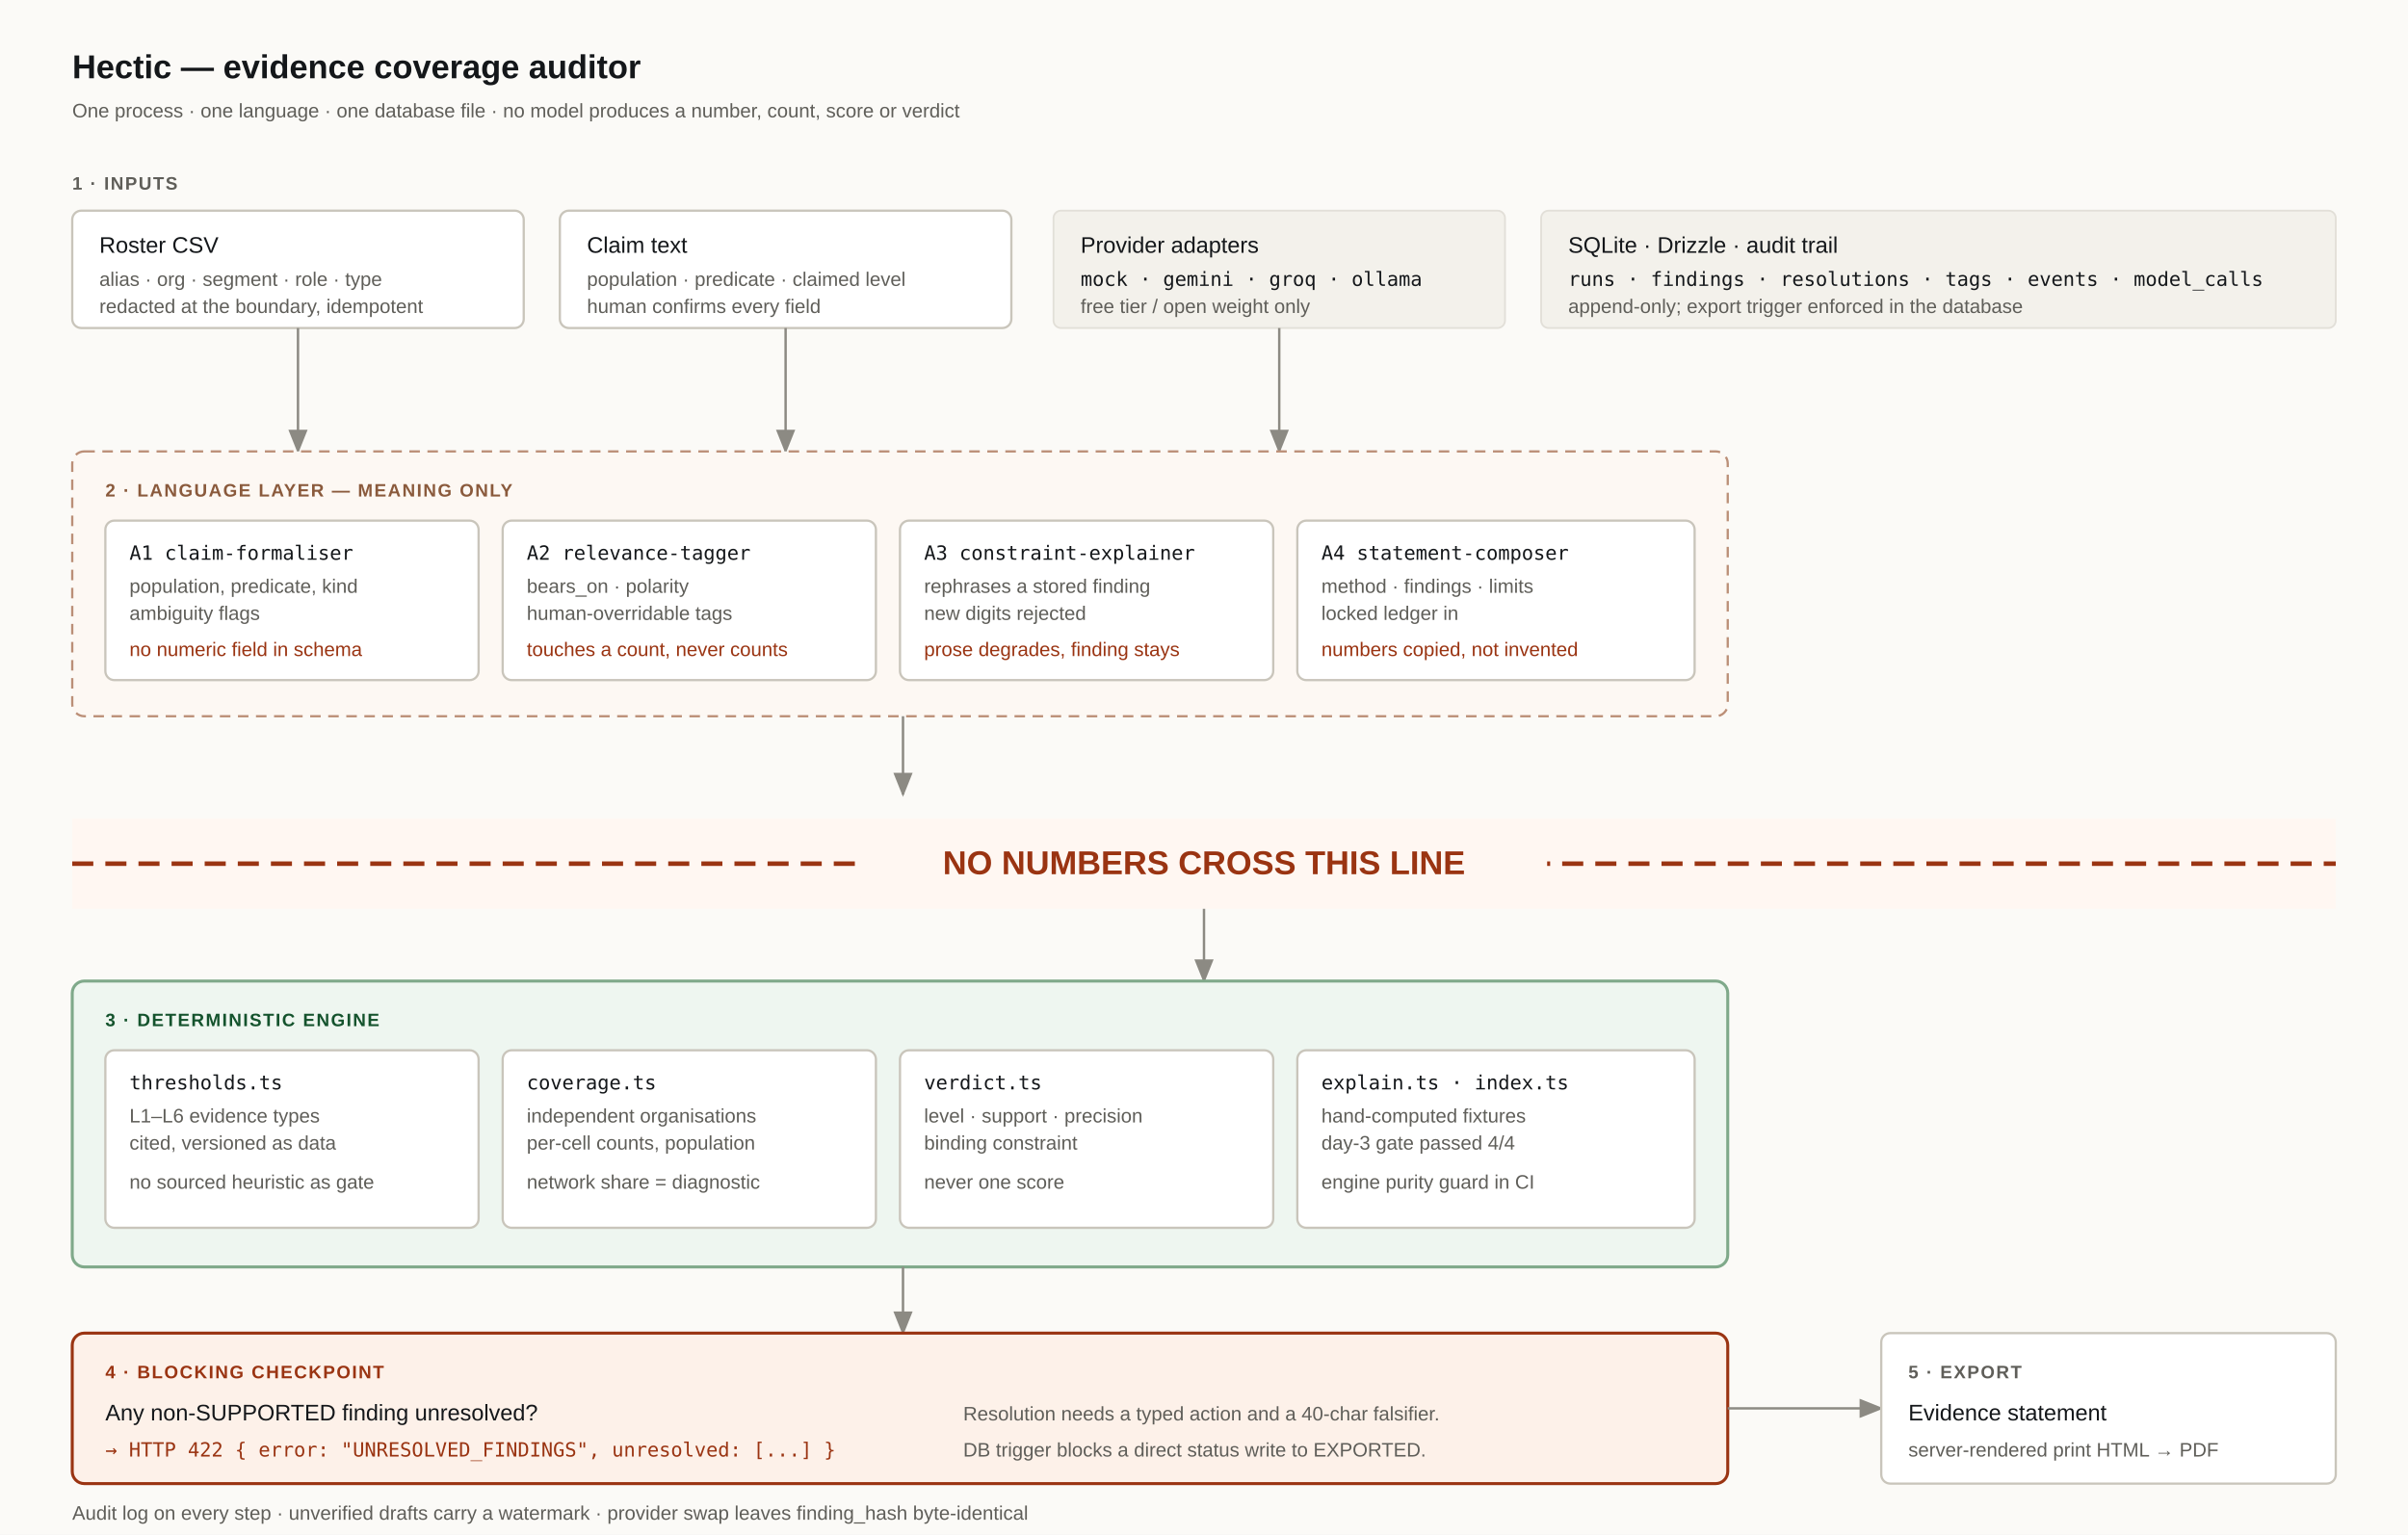
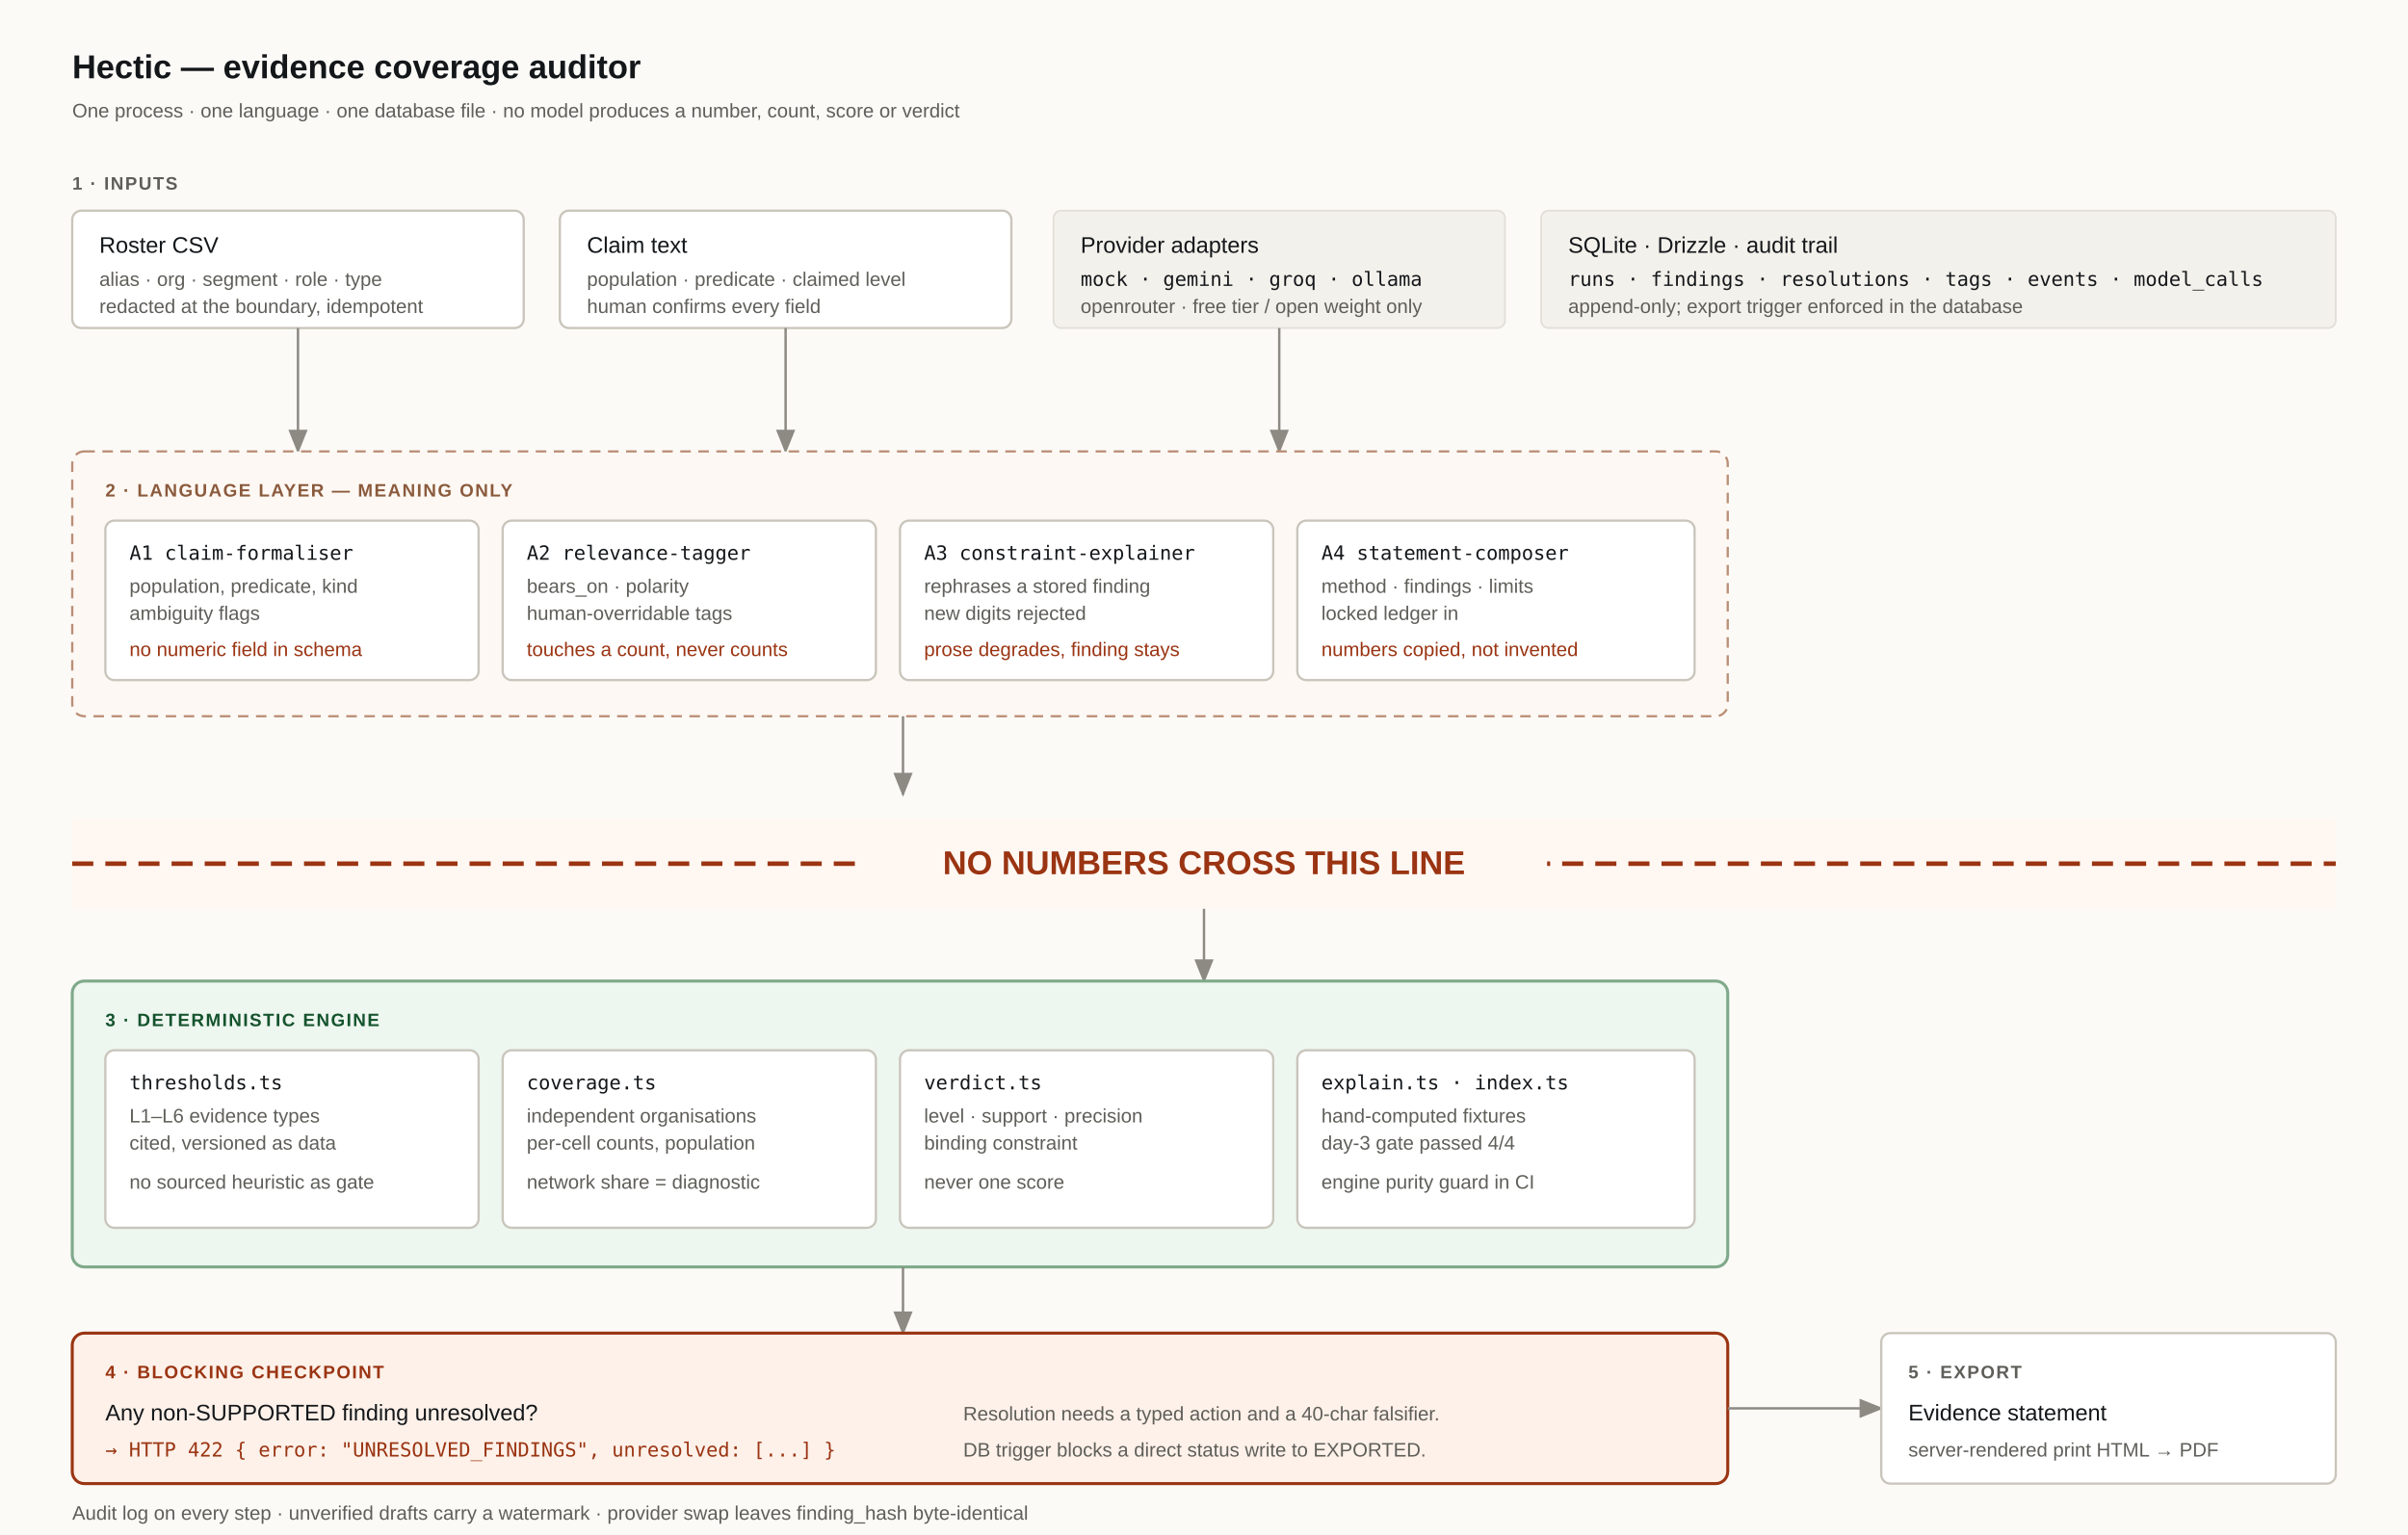
<svg xmlns="http://www.w3.org/2000/svg" width="1600" height="1020" viewBox="0 0 1600 1020" role="img" aria-labelledby="title desc">
  <style>
    .bg { fill: #fbfaf7; }
    .box { fill: #fff; stroke: #c9c5bb; stroke-width: 1.5; rx: 6; }
    .sunk { fill: #f3f1eb; stroke: #e2dfd8; stroke-width: 1.2; rx: 5; }
    .agent { fill: #fdf8f3; stroke: #bb8f77; stroke-width: 1.5; stroke-dasharray: 7 5; rx: 8; }
    .engine { fill: #eef6f0; stroke: #7fa98a; stroke-width: 2; rx: 8; }
    .gate { fill: #fdf1e9; stroke: #9a3412; stroke-width: 2; rx: 8; }
    .txt { font: 15px Arial, Helvetica, sans-serif; fill: #14171a; }
    .small { font: 13px Arial, Helvetica, sans-serif; fill: #5f5e59; }
    .mono { font: 13px Consolas, monospace; fill: #14171a; }
    .label { font: 600 12px Arial, Helvetica, sans-serif; fill: #5f5e59; letter-spacing: .08em; }
    .head { font: 600 22px Arial, Helvetica, sans-serif; fill: #14171a; }
    .red { fill: #9a3412; }
    .green { fill: #14532d; }
    .arrow { stroke: #8c8a83; stroke-width: 1.6; fill: none; marker-end: url(#a); }
    .dashline { stroke: #9a3412; stroke-width: 3; stroke-dasharray: 14 8; }
  </style>
  <defs>
    <marker id="a" markerWidth="10" markerHeight="8" refX="9" refY="4" orient="auto">
      <path d="M0,0 L10,4 L0,8 z" fill="#8c8a83" />
    </marker>
  </defs>
  <rect class="bg" width="1600" height="1020" />
  <text x="48" y="52" class="head">Hectic — evidence coverage auditor</text>
  <text x="48" y="78" class="small">One process · one language · one database file · no model produces a number, count, score or verdict</text>
  <text x="48" y="126" class="label">1 · INPUTS</text>
  <rect class="box" x="48" y="140" width="300" height="78" />
  <text x="66" y="168" class="txt">Roster CSV</text>
  <text x="66" y="190" class="small">alias · org · segment · role · type</text>
  <text x="66" y="208" class="small">redacted at the boundary, idempotent</text>
  <rect class="box" x="372" y="140" width="300" height="78" />
  <text x="390" y="168" class="txt">Claim text</text>
  <text x="390" y="190" class="small">population · predicate · claimed level</text>
  <text x="390" y="208" class="small">human confirms every field</text>
  <rect class="sunk" x="700" y="140" width="300" height="78" />
  <text x="718" y="168" class="txt">Provider adapters</text>
  <text x="718" y="190" class="mono">mock · gemini · groq · ollama</text>
-   <text x="718" y="208" class="small">free tier / open weight only</text>
+   <text x="718" y="208" class="small">openrouter · free tier / open weight only</text>
  <rect class="sunk" x="1024" y="140" width="528" height="78" />
  <text x="1042" y="168" class="txt">SQLite · Drizzle · audit trail</text>
  <text x="1042" y="190" class="mono">runs · findings · resolutions · tags · events · model_calls</text>
  <text x="1042" y="208" class="small">append-only; export trigger enforced in the database</text>
  <path class="arrow" d="M198 218 L198 300" />
  <path class="arrow" d="M522 218 L522 300" />
  <path class="arrow" d="M850 218 L850 300" />
  <rect class="agent" x="48" y="300" width="1100" height="176" />
  <text x="70" y="330" class="label" style="fill:#8a5a3c">2 · LANGUAGE LAYER — MEANING ONLY</text>
  <rect class="box" x="70" y="346" width="248" height="106" />
  <text x="86" y="372" class="mono">A1 claim-formaliser</text>
  <text x="86" y="394" class="small">population, predicate, kind</text>
  <text x="86" y="412" class="small">ambiguity flags</text>
  <text x="86" y="436" class="small red">no numeric field in schema</text>
  <rect class="box" x="334" y="346" width="248" height="106" />
  <text x="350" y="372" class="mono">A2 relevance-tagger</text>
  <text x="350" y="394" class="small">bears_on · polarity</text>
  <text x="350" y="412" class="small">human-overridable tags</text>
  <text x="350" y="436" class="small red">touches a count, never counts</text>
  <rect class="box" x="598" y="346" width="248" height="106" />
  <text x="614" y="372" class="mono">A3 constraint-explainer</text>
  <text x="614" y="394" class="small">rephrases a stored finding</text>
  <text x="614" y="412" class="small">new digits rejected</text>
  <text x="614" y="436" class="small red">prose degrades, finding stays</text>
  <rect class="box" x="862" y="346" width="264" height="106" />
  <text x="878" y="372" class="mono">A4 statement-composer</text>
  <text x="878" y="394" class="small">method · findings · limits</text>
  <text x="878" y="412" class="small">locked ledger in</text>
  <text x="878" y="436" class="small red">numbers copied, not invented</text>
  <path class="arrow" d="M600 476 L600 528" />
  <rect x="48" y="544" width="1504" height="60" fill="#fff7f2" />
  <line class="dashline" x1="48" y1="574" x2="1552" y2="574" />
  <rect x="572" y="552" width="456" height="44" fill="#fff7f2" />
  <text x="800" y="581" text-anchor="middle" class="head red">NO NUMBERS CROSS THIS LINE</text>
  <path class="arrow" d="M800 604 L800 652" />
  <rect class="engine" x="48" y="652" width="1100" height="190" />
  <text x="70" y="682" class="label green">3 · DETERMINISTIC ENGINE</text>
  <rect class="box" x="70" y="698" width="248" height="118" />
  <text x="86" y="724" class="mono">thresholds.ts</text>
  <text x="86" y="746" class="small">L1–L6 evidence types</text>
  <text x="86" y="764" class="small">cited, versioned as data</text>
  <text x="86" y="790" class="small">no sourced heuristic as gate</text>
  <rect class="box" x="334" y="698" width="248" height="118" />
  <text x="350" y="724" class="mono">coverage.ts</text>
  <text x="350" y="746" class="small">independent organisations</text>
  <text x="350" y="764" class="small">per-cell counts, population</text>
  <text x="350" y="790" class="small">network share = diagnostic</text>
  <rect class="box" x="598" y="698" width="248" height="118" />
  <text x="614" y="724" class="mono">verdict.ts</text>
  <text x="614" y="746" class="small">level · support · precision</text>
  <text x="614" y="764" class="small">binding constraint</text>
  <text x="614" y="790" class="small">never one score</text>
  <rect class="box" x="862" y="698" width="264" height="118" />
  <text x="878" y="724" class="mono">explain.ts · index.ts</text>
  <text x="878" y="746" class="small">hand-computed fixtures</text>
  <text x="878" y="764" class="small">day-3 gate passed 4/4</text>
  <text x="878" y="790" class="small">engine purity guard in CI</text>
  <path class="arrow" d="M600 842 L600 886" />
  <rect class="gate" x="48" y="886" width="1100" height="100" />
  <text x="70" y="916" class="label red">4 · BLOCKING CHECKPOINT</text>
  <text x="70" y="944" class="txt">Any non-SUPPORTED finding unresolved?</text>
  <text x="70" y="968" class="mono red">→ HTTP 422 { error: "UNRESOLVED_FINDINGS", unresolved: [...] }</text>
  <text x="640" y="944" class="small">Resolution needs a typed action and a 40-char falsifier.</text>
  <text x="640" y="968" class="small">DB trigger blocks a direct status write to EXPORTED.</text>
  <path class="arrow" d="M1148 936 L1250 936" />
  <rect class="box" x="1250" y="886" width="302" height="100" />
  <text x="1268" y="916" class="label">5 · EXPORT</text>
  <text x="1268" y="944" class="txt">Evidence statement</text>
  <text x="1268" y="968" class="small">server-rendered print HTML → PDF</text>
  <text x="48" y="1010" class="small">Audit log on every step · unverified drafts carry a watermark · provider swap leaves finding_hash byte-identical</text>
</svg>
